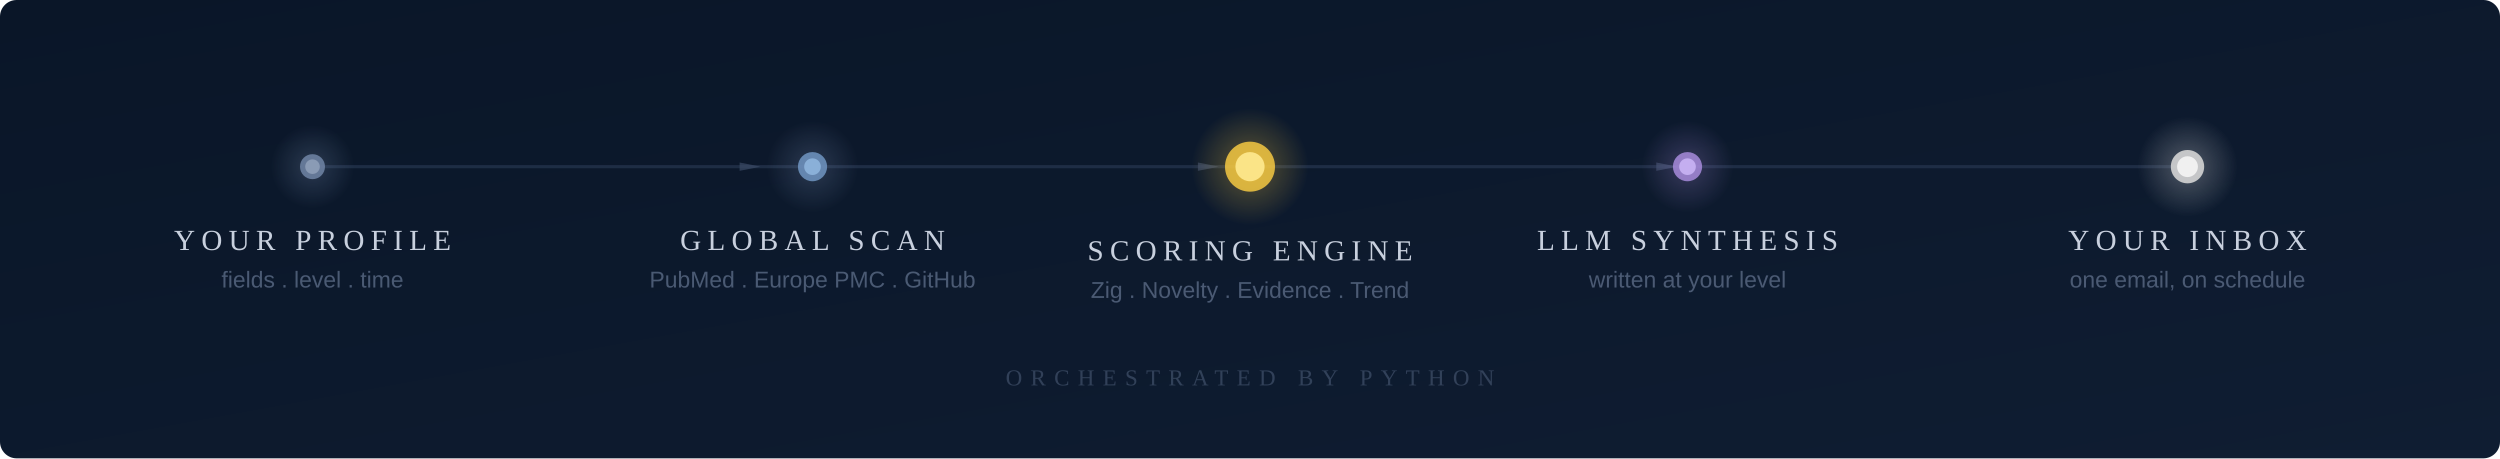
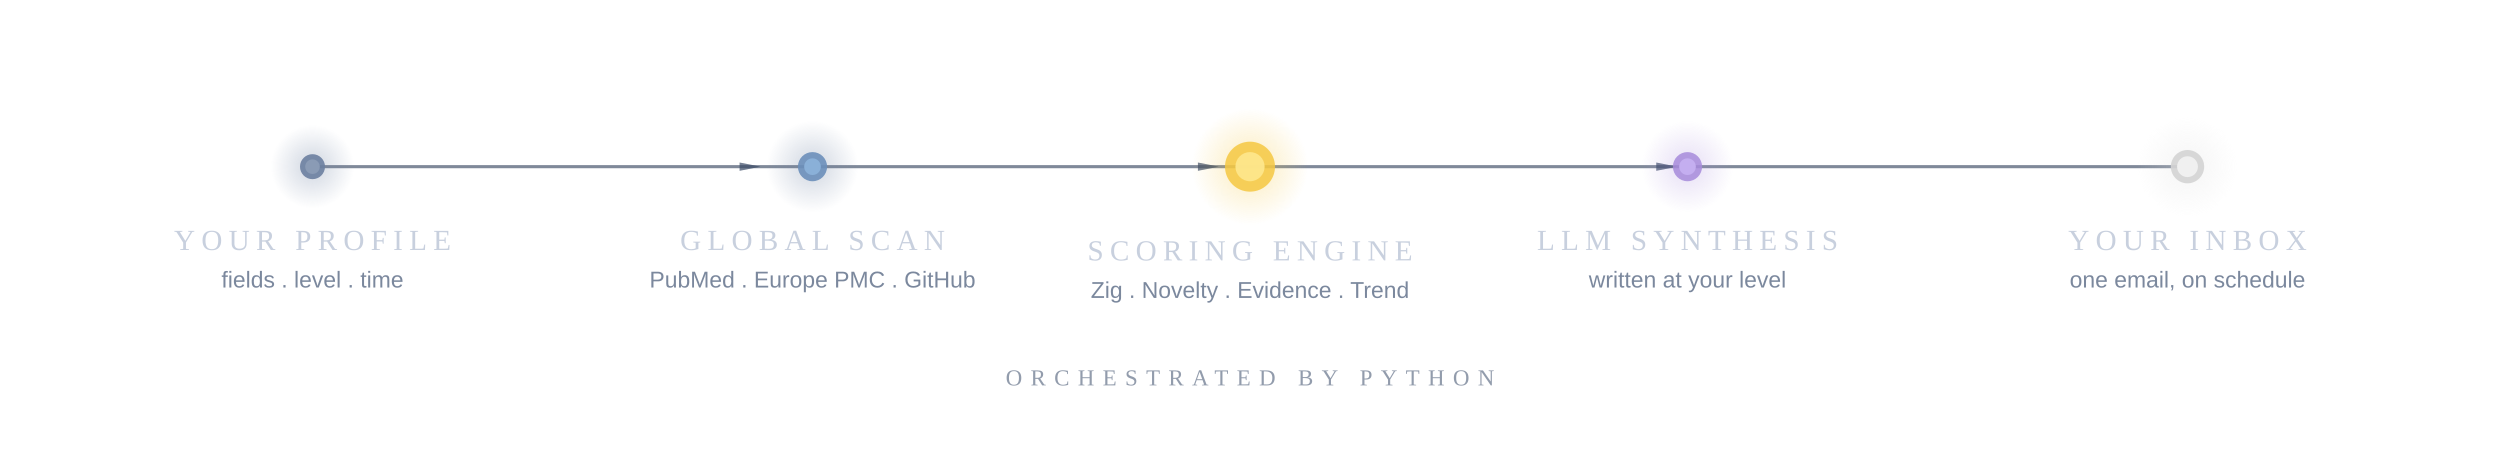
<svg xmlns="http://www.w3.org/2000/svg" viewBox="0 0 1200 220" width="1200" height="220">
  <defs>
-     <linearGradient id="pbg" x1="0%" y1="0%" x2="100%" y2="100%">
-       <stop offset="0%" style="stop-color:#0a1628" />
-       <stop offset="100%" style="stop-color:#0f1d32" />
-     </linearGradient>
    <radialGradient id="nodeGlow1" cx="50%" cy="50%" r="50%">
      <stop offset="0%" style="stop-color:#6b7fa0;stop-opacity:0.8" />
      <stop offset="100%" style="stop-color:#6b7fa0;stop-opacity:0" />
    </radialGradient>
    <radialGradient id="nodeGlow2" cx="50%" cy="50%" r="50%">
      <stop offset="0%" style="stop-color:#f5c842;stop-opacity:0.7" />
      <stop offset="100%" style="stop-color:#f5c842;stop-opacity:0" />
    </radialGradient>
    <radialGradient id="nodeGlow3" cx="50%" cy="50%" r="50%">
      <stop offset="0%" style="stop-color:#a78bdb;stop-opacity:0.7" />
      <stop offset="100%" style="stop-color:#a78bdb;stop-opacity:0" />
    </radialGradient>
    <radialGradient id="nodeGlow4" cx="50%" cy="50%" r="50%">
      <stop offset="0%" style="stop-color:#e0e0e0;stop-opacity:0.8" />
      <stop offset="100%" style="stop-color:#e0e0e0;stop-opacity:0" />
    </radialGradient>
  </defs>
-   <rect width="1200" height="220" rx="8" fill="url(#pbg)" />
  <line x1="150" y1="80" x2="1050" y2="80" stroke="#2a3a55" stroke-width="1.5" opacity="0.6" />
  <polygon points="355,78 365,80 355,82" fill="#3a4a65" opacity="0.7" />
  <polygon points="575,78 585,80 575,82" fill="#3a4a65" opacity="0.7" />
  <polygon points="795,78 805,80 795,82" fill="#3a4a65" opacity="0.7" />
  <circle cx="150" cy="80" r="20" fill="url(#nodeGlow1)" opacity="0.4" />
  <circle cx="150" cy="80" r="6" fill="#6b7fa0" opacity="0.9" />
  <circle cx="150" cy="80" r="3.5" fill="#8a9bb5" />
  <text x="150" y="120" text-anchor="middle" font-family="'Georgia', 'Times New Roman', serif" font-size="14" letter-spacing="3" fill="#c8d0de" font-weight="400">YOUR PROFILE</text>
  <text x="150" y="138" text-anchor="middle" font-family="'Helvetica Neue', Arial, sans-serif" font-size="11" fill="#5a6a85" opacity="0.8">fields . level . time</text>
  <circle cx="390" cy="80" r="22" fill="url(#nodeGlow1)" opacity="0.4" />
  <circle cx="390" cy="80" r="7" fill="#6b8fba" opacity="0.9" />
  <circle cx="390" cy="80" r="4" fill="#8ab0d8" />
  <text x="390" y="120" text-anchor="middle" font-family="'Georgia', 'Times New Roman', serif" font-size="14" letter-spacing="3" fill="#c8d0de" font-weight="400">GLOBAL SCAN</text>
  <text x="390" y="138" text-anchor="middle" font-family="'Helvetica Neue', Arial, sans-serif" font-size="11" fill="#5a6a85" opacity="0.8">PubMed . Europe PMC . GitHub</text>
  <circle cx="600" cy="80" r="28" fill="url(#nodeGlow2)" opacity="0.5" />
  <circle cx="600" cy="80" r="12" fill="#f5c842" opacity="0.85" />
  <circle cx="600" cy="80" r="7" fill="#fde68a" opacity="0.95" />
  <text x="600" y="125" text-anchor="middle" font-family="'Georgia', 'Times New Roman', serif" font-size="14" letter-spacing="3" fill="#c8d0de" font-weight="400">SCORING ENGINE</text>
  <text x="600" y="143" text-anchor="middle" font-family="'Helvetica Neue', Arial, sans-serif" font-size="11" fill="#5a6a85" opacity="0.8">Zig . Novelty . Evidence . Trend</text>
  <circle cx="810" cy="80" r="22" fill="url(#nodeGlow3)" opacity="0.4" />
  <circle cx="810" cy="80" r="7" fill="#a78bdb" opacity="0.85" />
  <circle cx="810" cy="80" r="4" fill="#c4aef0" />
  <text x="810" y="120" text-anchor="middle" font-family="'Georgia', 'Times New Roman', serif" font-size="14" letter-spacing="3" fill="#c8d0de" font-weight="400">LLM SYNTHESIS</text>
  <text x="810" y="138" text-anchor="middle" font-family="'Helvetica Neue', Arial, sans-serif" font-size="11" fill="#5a6a85" opacity="0.8">written at your level</text>
  <circle cx="1050" cy="80" r="24" fill="url(#nodeGlow4)" opacity="0.4" />
  <circle cx="1050" cy="80" r="8" fill="#d4d4d4" opacity="0.9" />
  <circle cx="1050" cy="80" r="5" fill="#f0f0f0" />
  <text x="1050" y="120" text-anchor="middle" font-family="'Georgia', 'Times New Roman', serif" font-size="14" letter-spacing="3" fill="#c8d0de" font-weight="400">YOUR INBOX</text>
  <text x="1050" y="138" text-anchor="middle" font-family="'Helvetica Neue', Arial, sans-serif" font-size="11" fill="#5a6a85" opacity="0.8">one email, on schedule</text>
  <text x="600" y="185" text-anchor="middle" font-family="'Georgia', 'Times New Roman', serif" font-size="11" letter-spacing="4" fill="#4a5a75" opacity="0.6">ORCHESTRATED BY PYTHON</text>
</svg>
